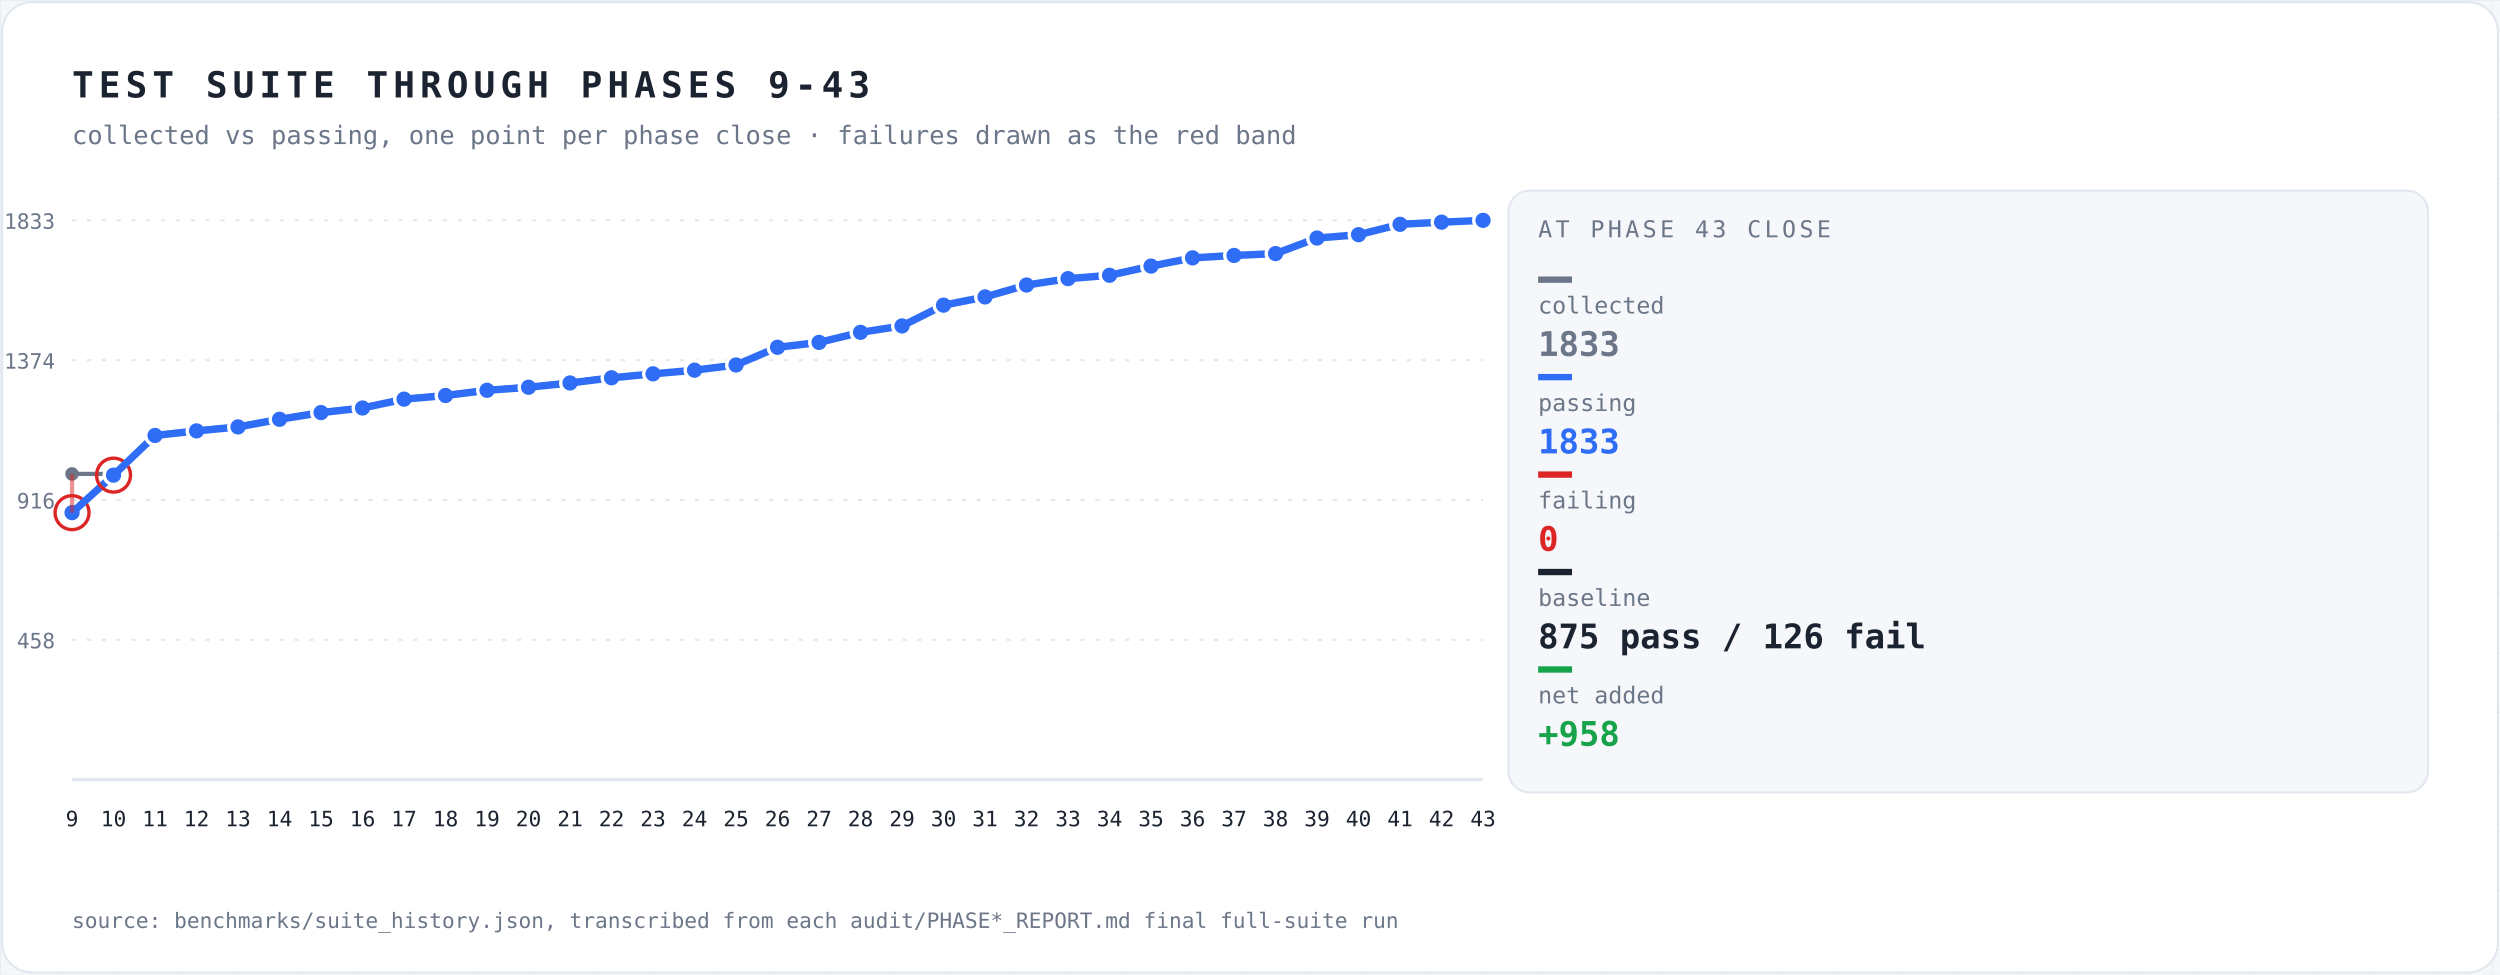
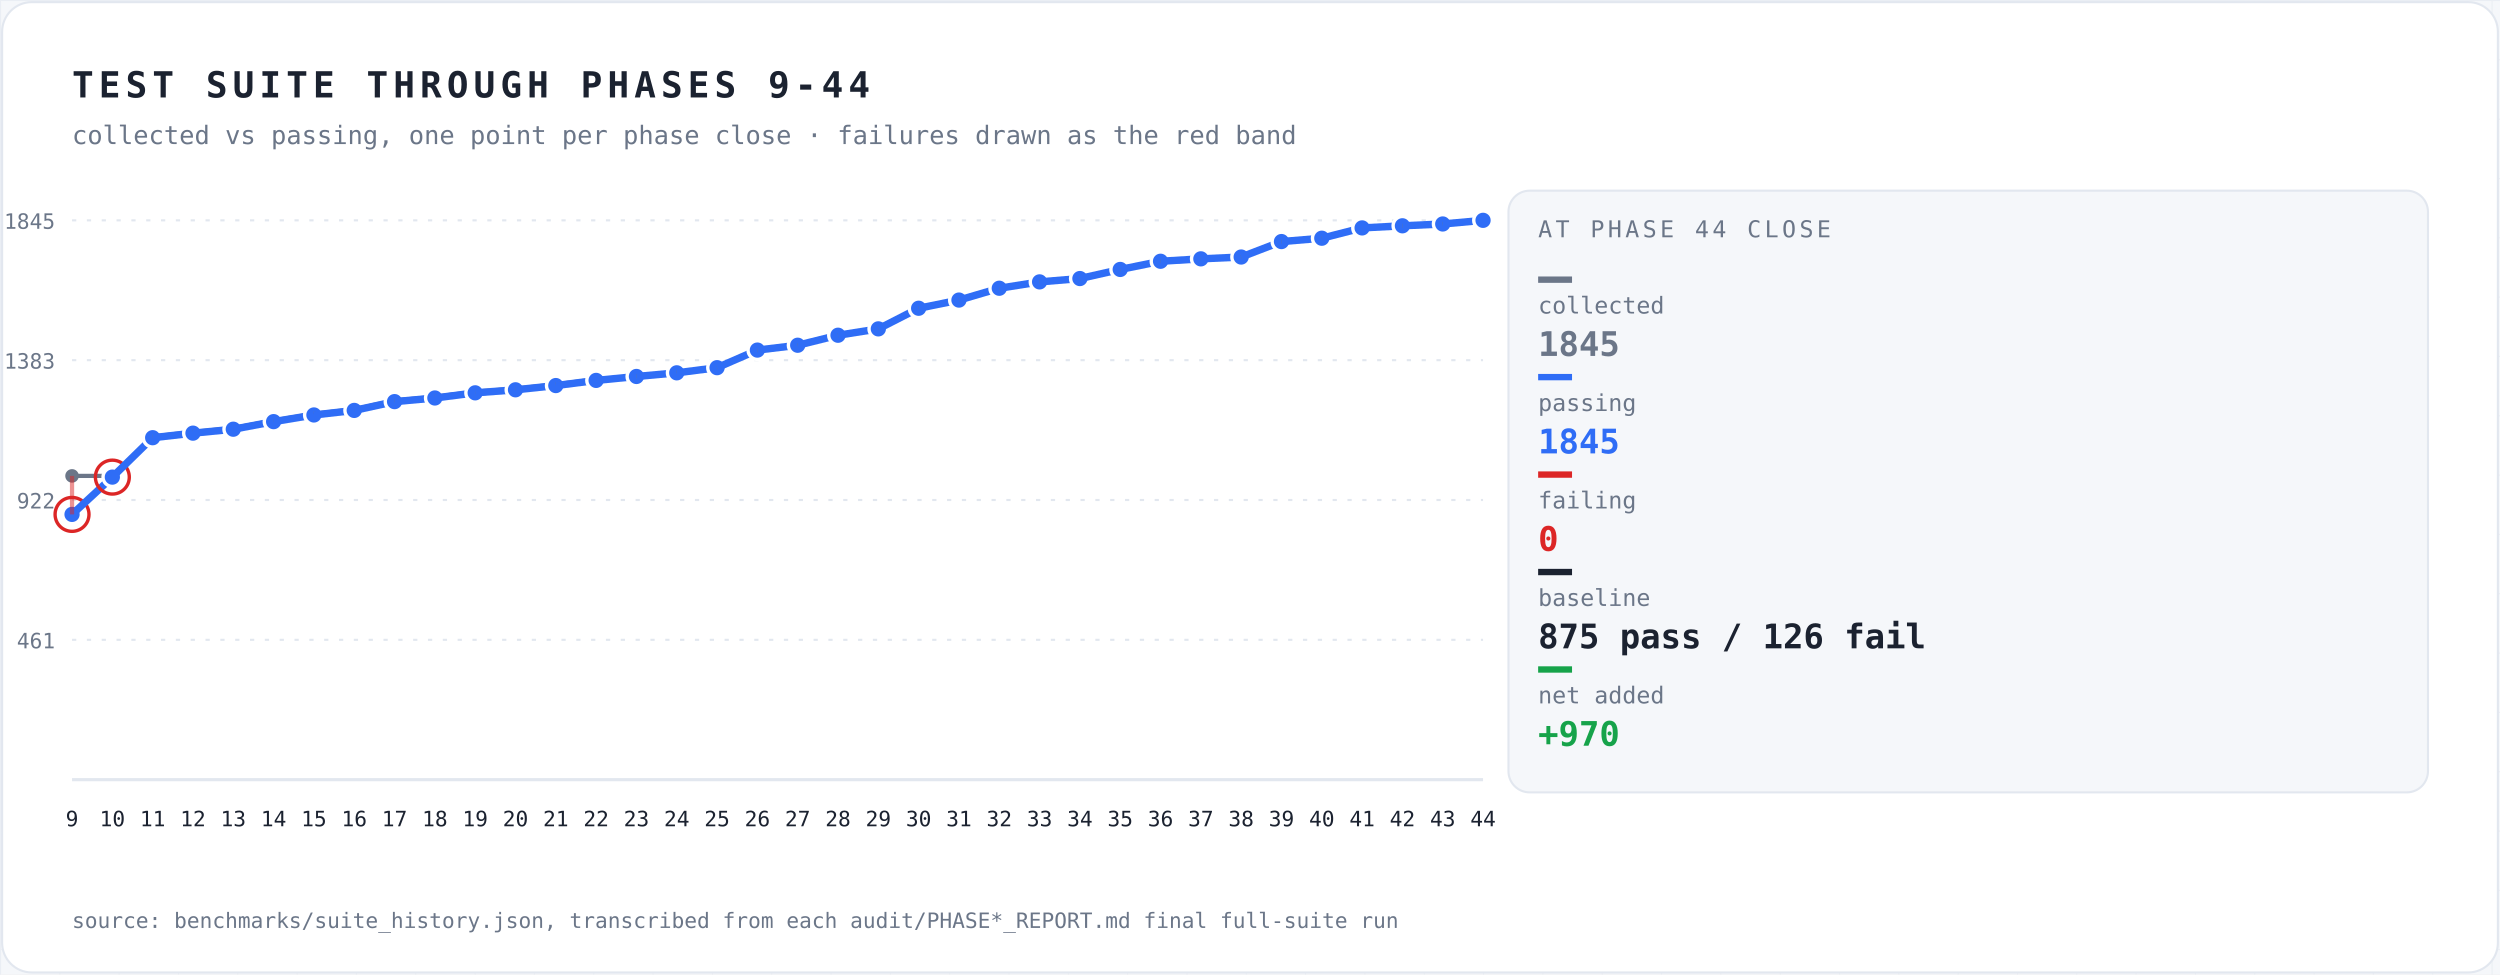
- <svg xmlns="http://www.w3.org/2000/svg" width="1180" height="460" viewBox="0 0 1180 460" role="img" aria-label="TEST SUITE THROUGH PHASES 9-43: collected vs passing, one point per phase close · failures drawn as the red band">
+ <svg xmlns="http://www.w3.org/2000/svg" width="1180" height="460" viewBox="0 0 1180 460" role="img" aria-label="TEST SUITE THROUGH PHASES 9-44: collected vs passing, one point per phase close · failures drawn as the red band">
  <defs>
    <pattern id="grid" width="28" height="28" patternUnits="userSpaceOnUse">
      <path d="M28 0H0v28" fill="none" stroke="#e2e7ef" stroke-width="1" />
    </pattern>
  </defs>
  <rect width="100%" height="100%" fill="#f5f7fa" />
  <rect width="100%" height="100%" fill="url(#grid)" opacity=".55" />
  <rect x="1" y="1" width="1178" height="458" rx="14" fill="#ffffff" stroke="#e2e7ef" />
-   <text x="34" y="46" font-family="ui-monospace, 'SF Mono', Menlo, Consolas, monospace" font-size="17" font-weight="700" letter-spacing="2.4" fill="#1b2230">TEST SUITE THROUGH PHASES 9-43</text>
+   <text x="34" y="46" font-family="ui-monospace, 'SF Mono', Menlo, Consolas, monospace" font-size="17" font-weight="700" letter-spacing="2.4" fill="#1b2230">TEST SUITE THROUGH PHASES 9-44</text>
  <text x="34" y="68" font-family="ui-monospace, 'SF Mono', Menlo, Consolas, monospace" font-size="12" fill="#6b7688">collected vs passing, one point per phase close · failures drawn as the red band</text>
  <line x1="34" y1="368" x2="700" y2="368" stroke="#e2e7ef" stroke-width="1.5" />
  <line x1="34" y1="302.0" x2="700" y2="302.0" stroke="#e2e7ef" stroke-dasharray="2 5" />
-   <text x="26" y="306.0" text-anchor="end" font-family="ui-monospace, 'SF Mono', Menlo, Consolas, monospace" font-size="10" fill="#6b7688">458</text>
+   <text x="26" y="306.0" text-anchor="end" font-family="ui-monospace, 'SF Mono', Menlo, Consolas, monospace" font-size="10" fill="#6b7688">461</text>
  <line x1="34" y1="236.0" x2="700" y2="236.0" stroke="#e2e7ef" stroke-dasharray="2 5" />
-   <text x="26" y="240.0" text-anchor="end" font-family="ui-monospace, 'SF Mono', Menlo, Consolas, monospace" font-size="10" fill="#6b7688">916</text>
+   <text x="26" y="240.0" text-anchor="end" font-family="ui-monospace, 'SF Mono', Menlo, Consolas, monospace" font-size="10" fill="#6b7688">922</text>
  <line x1="34" y1="170.0" x2="700" y2="170.0" stroke="#e2e7ef" stroke-dasharray="2 5" />
-   <text x="26" y="174.0" text-anchor="end" font-family="ui-monospace, 'SF Mono', Menlo, Consolas, monospace" font-size="10" fill="#6b7688">1374</text>
+   <text x="26" y="174.0" text-anchor="end" font-family="ui-monospace, 'SF Mono', Menlo, Consolas, monospace" font-size="10" fill="#6b7688">1383</text>
  <line x1="34" y1="104.0" x2="700" y2="104.0" stroke="#e2e7ef" stroke-dasharray="2 5" />
-   <text x="26" y="108.0" text-anchor="end" font-family="ui-monospace, 'SF Mono', Menlo, Consolas, monospace" font-size="10" fill="#6b7688">1833</text>
-   <circle cx="34.0" cy="223.686" r="3.2" fill="#6b7688" />
-   <circle cx="34.0" cy="241.977" r="4.4" fill="#2f6df6" stroke="#ffffff" stroke-width="1.6" />
-   <circle cx="34.0" cy="241.977" r="8" fill="none" stroke="#dc2626" stroke-width="1.6" />
+   <text x="26" y="108.0" text-anchor="end" font-family="ui-monospace, 'SF Mono', Menlo, Consolas, monospace" font-size="10" fill="#6b7688">1845</text>
+   <circle cx="34.0" cy="224.624" r="3.2" fill="#6b7688" />
+   <circle cx="34.0" cy="242.797" r="4.4" fill="#2f6df6" stroke="#ffffff" stroke-width="1.6" />
+   <circle cx="34.0" cy="242.797" r="8" fill="none" stroke="#dc2626" stroke-width="1.6" />
  <text x="34.0" y="390" text-anchor="middle" font-family="ui-monospace, 'SF Mono', Menlo, Consolas, monospace" font-size="10" fill="#1b2230">9</text>
-   <line x1="34.0" y1="223.686" x2="53.588" y2="223.686" stroke="#6b7688" stroke-width="2" />
-   <line x1="34.0" y1="241.977" x2="53.588" y2="224.262" stroke="#2f6df6" stroke-width="3.5" />
-   <line x1="34.0" y1="223.686" x2="34.0" y2="241.977" stroke="#dc2626" stroke-width="2" opacity=".5" />
-   <circle cx="53.588" cy="223.686" r="3.2" fill="#6b7688" />
-   <circle cx="53.588" cy="224.262" r="4.4" fill="#2f6df6" stroke="#ffffff" stroke-width="1.6" />
-   <circle cx="53.588" cy="224.262" r="8" fill="none" stroke="#dc2626" stroke-width="1.6" />
-   <text x="53.588" y="390" text-anchor="middle" font-family="ui-monospace, 'SF Mono', Menlo, Consolas, monospace" font-size="10" fill="#1b2230">10</text>
-   <line x1="53.588" y1="223.686" x2="73.176" y2="204.962" stroke="#6b7688" stroke-width="2" />
-   <line x1="53.588" y1="224.262" x2="73.176" y2="205.538" stroke="#2f6df6" stroke-width="3.5" />
-   <circle cx="73.176" cy="204.962" r="3.2" fill="#6b7688" />
-   <circle cx="73.176" cy="205.538" r="4.4" fill="#2f6df6" stroke="#ffffff" stroke-width="1.6" />
-   <text x="73.176" y="390" text-anchor="middle" font-family="ui-monospace, 'SF Mono', Menlo, Consolas, monospace" font-size="10" fill="#1b2230">11</text>
-   <line x1="73.176" y1="204.962" x2="92.765" y2="202.802" stroke="#6b7688" stroke-width="2" />
-   <line x1="73.176" y1="205.538" x2="92.765" y2="203.378" stroke="#2f6df6" stroke-width="3.5" />
-   <circle cx="92.765" cy="202.802" r="3.2" fill="#6b7688" />
-   <circle cx="92.765" cy="203.378" r="4.4" fill="#2f6df6" stroke="#ffffff" stroke-width="1.6" />
-   <text x="92.765" y="390" text-anchor="middle" font-family="ui-monospace, 'SF Mono', Menlo, Consolas, monospace" font-size="10" fill="#1b2230">12</text>
-   <line x1="92.765" y1="202.802" x2="112.353" y2="200.93" stroke="#6b7688" stroke-width="2" />
-   <line x1="92.765" y1="203.378" x2="112.353" y2="201.506" stroke="#2f6df6" stroke-width="3.5" />
-   <circle cx="112.353" cy="200.93" r="3.2" fill="#6b7688" />
-   <circle cx="112.353" cy="201.506" r="4.4" fill="#2f6df6" stroke="#ffffff" stroke-width="1.6" />
-   <text x="112.353" y="390" text-anchor="middle" font-family="ui-monospace, 'SF Mono', Menlo, Consolas, monospace" font-size="10" fill="#1b2230">13</text>
-   <line x1="112.353" y1="200.93" x2="131.941" y2="197.329" stroke="#6b7688" stroke-width="2" />
-   <line x1="112.353" y1="201.506" x2="131.941" y2="197.905" stroke="#2f6df6" stroke-width="3.5" />
-   <circle cx="131.941" cy="197.329" r="3.2" fill="#6b7688" />
-   <circle cx="131.941" cy="197.905" r="4.4" fill="#2f6df6" stroke="#ffffff" stroke-width="1.6" />
-   <text x="131.941" y="390" text-anchor="middle" font-family="ui-monospace, 'SF Mono', Menlo, Consolas, monospace" font-size="10" fill="#1b2230">14</text>
-   <line x1="131.941" y1="197.329" x2="151.529" y2="194.16" stroke="#6b7688" stroke-width="2" />
-   <line x1="131.941" y1="197.905" x2="151.529" y2="194.736" stroke="#2f6df6" stroke-width="3.5" />
-   <circle cx="151.529" cy="194.16" r="3.2" fill="#6b7688" />
-   <circle cx="151.529" cy="194.736" r="4.4" fill="#2f6df6" stroke="#ffffff" stroke-width="1.6" />
-   <text x="151.529" y="390" text-anchor="middle" font-family="ui-monospace, 'SF Mono', Menlo, Consolas, monospace" font-size="10" fill="#1b2230">15</text>
-   <line x1="151.529" y1="194.16" x2="171.118" y2="192.0" stroke="#6b7688" stroke-width="2" />
-   <line x1="151.529" y1="194.736" x2="171.118" y2="192.576" stroke="#2f6df6" stroke-width="3.5" />
-   <circle cx="171.118" cy="192.0" r="3.2" fill="#6b7688" />
-   <circle cx="171.118" cy="192.576" r="4.4" fill="#2f6df6" stroke="#ffffff" stroke-width="1.6" />
-   <text x="171.118" y="390" text-anchor="middle" font-family="ui-monospace, 'SF Mono', Menlo, Consolas, monospace" font-size="10" fill="#1b2230">16</text>
-   <line x1="171.118" y1="192.0" x2="190.706" y2="187.823" stroke="#6b7688" stroke-width="2" />
-   <line x1="171.118" y1="192.576" x2="190.706" y2="188.399" stroke="#2f6df6" stroke-width="3.5" />
-   <circle cx="190.706" cy="187.823" r="3.2" fill="#6b7688" />
-   <circle cx="190.706" cy="188.399" r="4.4" fill="#2f6df6" stroke="#ffffff" stroke-width="1.6" />
-   <text x="190.706" y="390" text-anchor="middle" font-family="ui-monospace, 'SF Mono', Menlo, Consolas, monospace" font-size="10" fill="#1b2230">17</text>
-   <line x1="190.706" y1="187.823" x2="210.294" y2="186.095" stroke="#6b7688" stroke-width="2" />
-   <line x1="190.706" y1="188.399" x2="210.294" y2="186.671" stroke="#2f6df6" stroke-width="3.5" />
-   <circle cx="210.294" cy="186.095" r="3.2" fill="#6b7688" />
-   <circle cx="210.294" cy="186.671" r="4.4" fill="#2f6df6" stroke="#ffffff" stroke-width="1.6" />
-   <text x="210.294" y="390" text-anchor="middle" font-family="ui-monospace, 'SF Mono', Menlo, Consolas, monospace" font-size="10" fill="#1b2230">18</text>
-   <line x1="210.294" y1="186.095" x2="229.882" y2="183.646" stroke="#6b7688" stroke-width="2" />
-   <line x1="210.294" y1="186.671" x2="229.882" y2="184.223" stroke="#2f6df6" stroke-width="3.5" />
-   <circle cx="229.882" cy="183.646" r="3.2" fill="#6b7688" />
-   <circle cx="229.882" cy="184.223" r="4.4" fill="#2f6df6" stroke="#ffffff" stroke-width="1.6" />
-   <text x="229.882" y="390" text-anchor="middle" font-family="ui-monospace, 'SF Mono', Menlo, Consolas, monospace" font-size="10" fill="#1b2230">19</text>
-   <line x1="229.882" y1="183.646" x2="249.471" y2="182.206" stroke="#6b7688" stroke-width="2" />
-   <line x1="229.882" y1="184.223" x2="249.471" y2="182.782" stroke="#2f6df6" stroke-width="3.5" />
-   <circle cx="249.471" cy="182.206" r="3.2" fill="#6b7688" />
-   <circle cx="249.471" cy="182.782" r="4.4" fill="#2f6df6" stroke="#ffffff" stroke-width="1.6" />
-   <text x="249.471" y="390" text-anchor="middle" font-family="ui-monospace, 'SF Mono', Menlo, Consolas, monospace" font-size="10" fill="#1b2230">20</text>
-   <line x1="249.471" y1="182.206" x2="269.059" y2="180.19" stroke="#6b7688" stroke-width="2" />
-   <line x1="249.471" y1="182.782" x2="269.059" y2="180.766" stroke="#2f6df6" stroke-width="3.5" />
-   <circle cx="269.059" cy="180.19" r="3.2" fill="#6b7688" />
-   <circle cx="269.059" cy="180.766" r="4.4" fill="#2f6df6" stroke="#ffffff" stroke-width="1.6" />
-   <text x="269.059" y="390" text-anchor="middle" font-family="ui-monospace, 'SF Mono', Menlo, Consolas, monospace" font-size="10" fill="#1b2230">21</text>
-   <line x1="269.059" y1="180.19" x2="288.647" y2="177.741" stroke="#6b7688" stroke-width="2" />
-   <line x1="269.059" y1="180.766" x2="288.647" y2="178.318" stroke="#2f6df6" stroke-width="3.5" />
-   <circle cx="288.647" cy="177.741" r="3.2" fill="#6b7688" />
-   <circle cx="288.647" cy="178.318" r="4.4" fill="#2f6df6" stroke="#ffffff" stroke-width="1.6" />
-   <text x="288.647" y="390" text-anchor="middle" font-family="ui-monospace, 'SF Mono', Menlo, Consolas, monospace" font-size="10" fill="#1b2230">22</text>
-   <line x1="288.647" y1="177.741" x2="308.235" y2="176.301" stroke="#6b7688" stroke-width="2" />
-   <line x1="288.647" y1="178.318" x2="308.235" y2="176.445" stroke="#2f6df6" stroke-width="3.5" />
-   <circle cx="308.235" cy="176.301" r="3.2" fill="#6b7688" />
-   <circle cx="308.235" cy="176.445" r="4.4" fill="#2f6df6" stroke="#ffffff" stroke-width="1.6" />
-   <text x="308.235" y="390" text-anchor="middle" font-family="ui-monospace, 'SF Mono', Menlo, Consolas, monospace" font-size="10" fill="#1b2230">23</text>
-   <line x1="308.235" y1="176.301" x2="327.824" y2="174.573" stroke="#6b7688" stroke-width="2" />
-   <line x1="308.235" y1="176.445" x2="327.824" y2="174.717" stroke="#2f6df6" stroke-width="3.5" />
-   <circle cx="327.824" cy="174.573" r="3.2" fill="#6b7688" />
-   <circle cx="327.824" cy="174.717" r="4.4" fill="#2f6df6" stroke="#ffffff" stroke-width="1.6" />
-   <text x="327.824" y="390" text-anchor="middle" font-family="ui-monospace, 'SF Mono', Menlo, Consolas, monospace" font-size="10" fill="#1b2230">24</text>
-   <line x1="327.824" y1="174.573" x2="347.412" y2="172.124" stroke="#6b7688" stroke-width="2" />
-   <line x1="327.824" y1="174.717" x2="347.412" y2="172.268" stroke="#2f6df6" stroke-width="3.5" />
-   <circle cx="347.412" cy="172.124" r="3.2" fill="#6b7688" />
-   <circle cx="347.412" cy="172.268" r="4.4" fill="#2f6df6" stroke="#ffffff" stroke-width="1.6" />
-   <text x="347.412" y="390" text-anchor="middle" font-family="ui-monospace, 'SF Mono', Menlo, Consolas, monospace" font-size="10" fill="#1b2230">25</text>
-   <line x1="347.412" y1="172.124" x2="367.0" y2="163.915" stroke="#6b7688" stroke-width="2" />
-   <line x1="347.412" y1="172.268" x2="367.0" y2="163.915" stroke="#2f6df6" stroke-width="3.5" />
-   <circle cx="367.0" cy="163.915" r="3.2" fill="#6b7688" />
-   <circle cx="367.0" cy="163.915" r="4.4" fill="#2f6df6" stroke="#ffffff" stroke-width="1.6" />
-   <text x="367.0" y="390" text-anchor="middle" font-family="ui-monospace, 'SF Mono', Menlo, Consolas, monospace" font-size="10" fill="#1b2230">26</text>
-   <line x1="367" y1="163.915" x2="386.588" y2="161.61" stroke="#6b7688" stroke-width="2" />
-   <line x1="367" y1="163.915" x2="386.588" y2="161.61" stroke="#2f6df6" stroke-width="3.5" />
-   <circle cx="386.588" cy="161.61" r="3.2" fill="#6b7688" />
-   <circle cx="386.588" cy="161.61" r="4.4" fill="#2f6df6" stroke="#ffffff" stroke-width="1.6" />
-   <text x="386.588" y="390" text-anchor="middle" font-family="ui-monospace, 'SF Mono', Menlo, Consolas, monospace" font-size="10" fill="#1b2230">27</text>
-   <line x1="386.588" y1="161.61" x2="406.176" y2="156.858" stroke="#6b7688" stroke-width="2" />
-   <line x1="386.588" y1="161.61" x2="406.176" y2="156.858" stroke="#2f6df6" stroke-width="3.5" />
-   <circle cx="406.176" cy="156.858" r="3.2" fill="#6b7688" />
-   <circle cx="406.176" cy="156.858" r="4.4" fill="#2f6df6" stroke="#ffffff" stroke-width="1.6" />
-   <text x="406.176" y="390" text-anchor="middle" font-family="ui-monospace, 'SF Mono', Menlo, Consolas, monospace" font-size="10" fill="#1b2230">28</text>
-   <line x1="406.176" y1="156.858" x2="425.765" y2="153.833" stroke="#6b7688" stroke-width="2" />
-   <line x1="406.176" y1="156.858" x2="425.765" y2="153.833" stroke="#2f6df6" stroke-width="3.5" />
-   <circle cx="425.765" cy="153.833" r="3.2" fill="#6b7688" />
-   <circle cx="425.765" cy="153.833" r="4.4" fill="#2f6df6" stroke="#ffffff" stroke-width="1.6" />
-   <text x="425.765" y="390" text-anchor="middle" font-family="ui-monospace, 'SF Mono', Menlo, Consolas, monospace" font-size="10" fill="#1b2230">29</text>
-   <line x1="425.765" y1="153.833" x2="445.353" y2="144.039" stroke="#6b7688" stroke-width="2" />
-   <line x1="425.765" y1="153.833" x2="445.353" y2="144.039" stroke="#2f6df6" stroke-width="3.5" />
-   <circle cx="445.353" cy="144.039" r="3.2" fill="#6b7688" />
-   <circle cx="445.353" cy="144.039" r="4.4" fill="#2f6df6" stroke="#ffffff" stroke-width="1.6" />
-   <text x="445.353" y="390" text-anchor="middle" font-family="ui-monospace, 'SF Mono', Menlo, Consolas, monospace" font-size="10" fill="#1b2230">30</text>
-   <line x1="445.353" y1="144.039" x2="464.941" y2="140.151" stroke="#6b7688" stroke-width="2" />
-   <line x1="445.353" y1="144.039" x2="464.941" y2="140.151" stroke="#2f6df6" stroke-width="3.5" />
-   <circle cx="464.941" cy="140.151" r="3.2" fill="#6b7688" />
-   <circle cx="464.941" cy="140.151" r="4.4" fill="#2f6df6" stroke="#ffffff" stroke-width="1.6" />
-   <text x="464.941" y="390" text-anchor="middle" font-family="ui-monospace, 'SF Mono', Menlo, Consolas, monospace" font-size="10" fill="#1b2230">31</text>
-   <line x1="464.941" y1="140.151" x2="484.529" y2="134.534" stroke="#6b7688" stroke-width="2" />
-   <line x1="464.941" y1="140.151" x2="484.529" y2="134.534" stroke="#2f6df6" stroke-width="3.5" />
-   <circle cx="484.529" cy="134.534" r="3.2" fill="#6b7688" />
-   <circle cx="484.529" cy="134.534" r="4.4" fill="#2f6df6" stroke="#ffffff" stroke-width="1.6" />
-   <text x="484.529" y="390" text-anchor="middle" font-family="ui-monospace, 'SF Mono', Menlo, Consolas, monospace" font-size="10" fill="#1b2230">32</text>
-   <line x1="484.529" y1="134.534" x2="504.118" y2="131.509" stroke="#6b7688" stroke-width="2" />
-   <line x1="484.529" y1="134.534" x2="504.118" y2="131.509" stroke="#2f6df6" stroke-width="3.5" />
-   <circle cx="504.118" cy="131.509" r="3.2" fill="#6b7688" />
-   <circle cx="504.118" cy="131.509" r="4.4" fill="#2f6df6" stroke="#ffffff" stroke-width="1.6" />
-   <text x="504.118" y="390" text-anchor="middle" font-family="ui-monospace, 'SF Mono', Menlo, Consolas, monospace" font-size="10" fill="#1b2230">33</text>
-   <line x1="504.118" y1="131.509" x2="523.706" y2="129.925" stroke="#6b7688" stroke-width="2" />
-   <line x1="504.118" y1="131.509" x2="523.706" y2="129.925" stroke="#2f6df6" stroke-width="3.5" />
-   <circle cx="523.706" cy="129.925" r="3.2" fill="#6b7688" />
-   <circle cx="523.706" cy="129.925" r="4.4" fill="#2f6df6" stroke="#ffffff" stroke-width="1.6" />
-   <text x="523.706" y="390" text-anchor="middle" font-family="ui-monospace, 'SF Mono', Menlo, Consolas, monospace" font-size="10" fill="#1b2230">34</text>
-   <line x1="523.706" y1="129.925" x2="543.294" y2="125.604" stroke="#6b7688" stroke-width="2" />
-   <line x1="523.706" y1="129.925" x2="543.294" y2="125.604" stroke="#2f6df6" stroke-width="3.5" />
-   <circle cx="543.294" cy="125.604" r="3.2" fill="#6b7688" />
-   <circle cx="543.294" cy="125.604" r="4.4" fill="#2f6df6" stroke="#ffffff" stroke-width="1.6" />
-   <text x="543.294" y="390" text-anchor="middle" font-family="ui-monospace, 'SF Mono', Menlo, Consolas, monospace" font-size="10" fill="#1b2230">35</text>
-   <line x1="543.294" y1="125.604" x2="562.882" y2="121.715" stroke="#6b7688" stroke-width="2" />
-   <line x1="543.294" y1="125.604" x2="562.882" y2="121.715" stroke="#2f6df6" stroke-width="3.5" />
-   <circle cx="562.882" cy="121.715" r="3.2" fill="#6b7688" />
-   <circle cx="562.882" cy="121.715" r="4.4" fill="#2f6df6" stroke="#ffffff" stroke-width="1.6" />
-   <text x="562.882" y="390" text-anchor="middle" font-family="ui-monospace, 'SF Mono', Menlo, Consolas, monospace" font-size="10" fill="#1b2230">36</text>
-   <line x1="562.882" y1="121.715" x2="582.471" y2="120.563" stroke="#6b7688" stroke-width="2" />
-   <line x1="562.882" y1="121.715" x2="582.471" y2="120.563" stroke="#2f6df6" stroke-width="3.5" />
-   <circle cx="582.471" cy="120.563" r="3.2" fill="#6b7688" />
-   <circle cx="582.471" cy="120.563" r="4.4" fill="#2f6df6" stroke="#ffffff" stroke-width="1.6" />
-   <text x="582.471" y="390" text-anchor="middle" font-family="ui-monospace, 'SF Mono', Menlo, Consolas, monospace" font-size="10" fill="#1b2230">37</text>
-   <line x1="582.471" y1="120.563" x2="602.059" y2="119.699" stroke="#6b7688" stroke-width="2" />
-   <line x1="582.471" y1="120.563" x2="602.059" y2="119.699" stroke="#2f6df6" stroke-width="3.5" />
-   <circle cx="602.059" cy="119.699" r="3.2" fill="#6b7688" />
-   <circle cx="602.059" cy="119.699" r="4.4" fill="#2f6df6" stroke="#ffffff" stroke-width="1.6" />
-   <text x="602.059" y="390" text-anchor="middle" font-family="ui-monospace, 'SF Mono', Menlo, Consolas, monospace" font-size="10" fill="#1b2230">38</text>
-   <line x1="602.059" y1="119.699" x2="621.647" y2="112.354" stroke="#6b7688" stroke-width="2" />
-   <line x1="602.059" y1="119.699" x2="621.647" y2="112.354" stroke="#2f6df6" stroke-width="3.5" />
-   <circle cx="621.647" cy="112.354" r="3.2" fill="#6b7688" />
-   <circle cx="621.647" cy="112.354" r="4.4" fill="#2f6df6" stroke="#ffffff" stroke-width="1.6" />
-   <text x="621.647" y="390" text-anchor="middle" font-family="ui-monospace, 'SF Mono', Menlo, Consolas, monospace" font-size="10" fill="#1b2230">39</text>
-   <line x1="621.647" y1="112.354" x2="641.235" y2="110.769" stroke="#6b7688" stroke-width="2" />
-   <line x1="621.647" y1="112.354" x2="641.235" y2="110.769" stroke="#2f6df6" stroke-width="3.5" />
-   <circle cx="641.235" cy="110.769" r="3.2" fill="#6b7688" />
-   <circle cx="641.235" cy="110.769" r="4.4" fill="#2f6df6" stroke="#ffffff" stroke-width="1.6" />
-   <text x="641.235" y="390" text-anchor="middle" font-family="ui-monospace, 'SF Mono', Menlo, Consolas, monospace" font-size="10" fill="#1b2230">40</text>
-   <line x1="641.235" y1="110.769" x2="660.824" y2="105.872" stroke="#6b7688" stroke-width="2" />
-   <line x1="641.235" y1="110.769" x2="660.824" y2="105.872" stroke="#2f6df6" stroke-width="3.5" />
-   <circle cx="660.824" cy="105.872" r="3.2" fill="#6b7688" />
-   <circle cx="660.824" cy="105.872" r="4.4" fill="#2f6df6" stroke="#ffffff" stroke-width="1.6" />
-   <text x="660.824" y="390" text-anchor="middle" font-family="ui-monospace, 'SF Mono', Menlo, Consolas, monospace" font-size="10" fill="#1b2230">41</text>
-   <line x1="660.824" y1="105.872" x2="680.412" y2="104.864" stroke="#6b7688" stroke-width="2" />
-   <line x1="660.824" y1="105.872" x2="680.412" y2="104.864" stroke="#2f6df6" stroke-width="3.5" />
-   <circle cx="680.412" cy="104.864" r="3.2" fill="#6b7688" />
-   <circle cx="680.412" cy="104.864" r="4.4" fill="#2f6df6" stroke="#ffffff" stroke-width="1.6" />
-   <text x="680.412" y="390" text-anchor="middle" font-family="ui-monospace, 'SF Mono', Menlo, Consolas, monospace" font-size="10" fill="#1b2230">42</text>
-   <line x1="680.412" y1="104.864" x2="700.0" y2="104.0" stroke="#6b7688" stroke-width="2" />
-   <line x1="680.412" y1="104.864" x2="700.0" y2="104.0" stroke="#2f6df6" stroke-width="3.5" />
+   <line x1="34.0" y1="224.624" x2="53.029" y2="224.624" stroke="#6b7688" stroke-width="2" />
+   <line x1="34.0" y1="242.797" x2="53.029" y2="225.197" stroke="#2f6df6" stroke-width="3.5" />
+   <line x1="34.0" y1="224.624" x2="34.0" y2="242.797" stroke="#dc2626" stroke-width="2" opacity=".5" />
+   <circle cx="53.029" cy="224.624" r="3.2" fill="#6b7688" />
+   <circle cx="53.029" cy="225.197" r="4.4" fill="#2f6df6" stroke="#ffffff" stroke-width="1.6" />
+   <circle cx="53.029" cy="225.197" r="8" fill="none" stroke="#dc2626" stroke-width="1.6" />
+   <text x="53.029" y="390" text-anchor="middle" font-family="ui-monospace, 'SF Mono', Menlo, Consolas, monospace" font-size="10" fill="#1b2230">10</text>
+   <line x1="53.029" y1="224.624" x2="72.057" y2="206.023" stroke="#6b7688" stroke-width="2" />
+   <line x1="53.029" y1="225.197" x2="72.057" y2="206.595" stroke="#2f6df6" stroke-width="3.5" />
+   <circle cx="72.057" cy="206.023" r="3.2" fill="#6b7688" />
+   <circle cx="72.057" cy="206.595" r="4.4" fill="#2f6df6" stroke="#ffffff" stroke-width="1.6" />
+   <text x="72.057" y="390" text-anchor="middle" font-family="ui-monospace, 'SF Mono', Menlo, Consolas, monospace" font-size="10" fill="#1b2230">11</text>
+   <line x1="72.057" y1="206.023" x2="91.086" y2="203.876" stroke="#6b7688" stroke-width="2" />
+   <line x1="72.057" y1="206.595" x2="91.086" y2="204.449" stroke="#2f6df6" stroke-width="3.5" />
+   <circle cx="91.086" cy="203.876" r="3.2" fill="#6b7688" />
+   <circle cx="91.086" cy="204.449" r="4.4" fill="#2f6df6" stroke="#ffffff" stroke-width="1.6" />
+   <text x="91.086" y="390" text-anchor="middle" font-family="ui-monospace, 'SF Mono', Menlo, Consolas, monospace" font-size="10" fill="#1b2230">12</text>
+   <line x1="91.086" y1="203.876" x2="110.114" y2="202.016" stroke="#6b7688" stroke-width="2" />
+   <line x1="91.086" y1="204.449" x2="110.114" y2="202.589" stroke="#2f6df6" stroke-width="3.5" />
+   <circle cx="110.114" cy="202.016" r="3.2" fill="#6b7688" />
+   <circle cx="110.114" cy="202.589" r="4.4" fill="#2f6df6" stroke="#ffffff" stroke-width="1.6" />
+   <text x="110.114" y="390" text-anchor="middle" font-family="ui-monospace, 'SF Mono', Menlo, Consolas, monospace" font-size="10" fill="#1b2230">13</text>
+   <line x1="110.114" y1="202.016" x2="129.143" y2="198.439" stroke="#6b7688" stroke-width="2" />
+   <line x1="110.114" y1="202.589" x2="129.143" y2="199.011" stroke="#2f6df6" stroke-width="3.5" />
+   <circle cx="129.143" cy="198.439" r="3.2" fill="#6b7688" />
+   <circle cx="129.143" cy="199.011" r="4.4" fill="#2f6df6" stroke="#ffffff" stroke-width="1.6" />
+   <text x="129.143" y="390" text-anchor="middle" font-family="ui-monospace, 'SF Mono', Menlo, Consolas, monospace" font-size="10" fill="#1b2230">14</text>
+   <line x1="129.143" y1="198.439" x2="148.171" y2="195.291" stroke="#6b7688" stroke-width="2" />
+   <line x1="129.143" y1="199.011" x2="148.171" y2="195.863" stroke="#2f6df6" stroke-width="3.5" />
+   <circle cx="148.171" cy="195.291" r="3.2" fill="#6b7688" />
+   <circle cx="148.171" cy="195.863" r="4.4" fill="#2f6df6" stroke="#ffffff" stroke-width="1.6" />
+   <text x="148.171" y="390" text-anchor="middle" font-family="ui-monospace, 'SF Mono', Menlo, Consolas, monospace" font-size="10" fill="#1b2230">15</text>
+   <line x1="148.171" y1="195.291" x2="167.2" y2="193.145" stroke="#6b7688" stroke-width="2" />
+   <line x1="148.171" y1="195.863" x2="167.2" y2="193.717" stroke="#2f6df6" stroke-width="3.5" />
+   <circle cx="167.2" cy="193.145" r="3.2" fill="#6b7688" />
+   <circle cx="167.2" cy="193.717" r="4.4" fill="#2f6df6" stroke="#ffffff" stroke-width="1.6" />
+   <text x="167.2" y="390" text-anchor="middle" font-family="ui-monospace, 'SF Mono', Menlo, Consolas, monospace" font-size="10" fill="#1b2230">16</text>
+   <line x1="167.2" y1="193.145" x2="186.229" y2="188.995" stroke="#6b7688" stroke-width="2" />
+   <line x1="167.2" y1="193.717" x2="186.229" y2="189.567" stroke="#2f6df6" stroke-width="3.5" />
+   <circle cx="186.229" cy="188.995" r="3.2" fill="#6b7688" />
+   <circle cx="186.229" cy="189.567" r="4.4" fill="#2f6df6" stroke="#ffffff" stroke-width="1.6" />
+   <text x="186.229" y="390" text-anchor="middle" font-family="ui-monospace, 'SF Mono', Menlo, Consolas, monospace" font-size="10" fill="#1b2230">17</text>
+   <line x1="186.229" y1="188.995" x2="205.257" y2="187.278" stroke="#6b7688" stroke-width="2" />
+   <line x1="186.229" y1="189.567" x2="205.257" y2="187.85" stroke="#2f6df6" stroke-width="3.5" />
+   <circle cx="205.257" cy="187.278" r="3.2" fill="#6b7688" />
+   <circle cx="205.257" cy="187.85" r="4.4" fill="#2f6df6" stroke="#ffffff" stroke-width="1.6" />
+   <text x="205.257" y="390" text-anchor="middle" font-family="ui-monospace, 'SF Mono', Menlo, Consolas, monospace" font-size="10" fill="#1b2230">18</text>
+   <line x1="205.257" y1="187.278" x2="224.286" y2="184.846" stroke="#6b7688" stroke-width="2" />
+   <line x1="205.257" y1="187.85" x2="224.286" y2="185.418" stroke="#2f6df6" stroke-width="3.5" />
+   <circle cx="224.286" cy="184.846" r="3.2" fill="#6b7688" />
+   <circle cx="224.286" cy="185.418" r="4.4" fill="#2f6df6" stroke="#ffffff" stroke-width="1.6" />
+   <text x="224.286" y="390" text-anchor="middle" font-family="ui-monospace, 'SF Mono', Menlo, Consolas, monospace" font-size="10" fill="#1b2230">19</text>
+   <line x1="224.286" y1="184.846" x2="243.314" y2="183.415" stroke="#6b7688" stroke-width="2" />
+   <line x1="224.286" y1="185.418" x2="243.314" y2="183.987" stroke="#2f6df6" stroke-width="3.5" />
+   <circle cx="243.314" cy="183.415" r="3.2" fill="#6b7688" />
+   <circle cx="243.314" cy="183.987" r="4.4" fill="#2f6df6" stroke="#ffffff" stroke-width="1.6" />
+   <text x="243.314" y="390" text-anchor="middle" font-family="ui-monospace, 'SF Mono', Menlo, Consolas, monospace" font-size="10" fill="#1b2230">20</text>
+   <line x1="243.314" y1="183.415" x2="262.343" y2="181.411" stroke="#6b7688" stroke-width="2" />
+   <line x1="243.314" y1="183.987" x2="262.343" y2="181.984" stroke="#2f6df6" stroke-width="3.5" />
+   <circle cx="262.343" cy="181.411" r="3.2" fill="#6b7688" />
+   <circle cx="262.343" cy="181.984" r="4.4" fill="#2f6df6" stroke="#ffffff" stroke-width="1.6" />
+   <text x="262.343" y="390" text-anchor="middle" font-family="ui-monospace, 'SF Mono', Menlo, Consolas, monospace" font-size="10" fill="#1b2230">21</text>
+   <line x1="262.343" y1="181.411" x2="281.371" y2="178.979" stroke="#6b7688" stroke-width="2" />
+   <line x1="262.343" y1="181.984" x2="281.371" y2="179.551" stroke="#2f6df6" stroke-width="3.5" />
+   <circle cx="281.371" cy="178.979" r="3.2" fill="#6b7688" />
+   <circle cx="281.371" cy="179.551" r="4.4" fill="#2f6df6" stroke="#ffffff" stroke-width="1.6" />
+   <text x="281.371" y="390" text-anchor="middle" font-family="ui-monospace, 'SF Mono', Menlo, Consolas, monospace" font-size="10" fill="#1b2230">22</text>
+   <line x1="281.371" y1="178.979" x2="300.4" y2="177.548" stroke="#6b7688" stroke-width="2" />
+   <line x1="281.371" y1="179.551" x2="300.4" y2="177.691" stroke="#2f6df6" stroke-width="3.5" />
+   <circle cx="300.4" cy="177.548" r="3.2" fill="#6b7688" />
+   <circle cx="300.4" cy="177.691" r="4.4" fill="#2f6df6" stroke="#ffffff" stroke-width="1.6" />
+   <text x="300.4" y="390" text-anchor="middle" font-family="ui-monospace, 'SF Mono', Menlo, Consolas, monospace" font-size="10" fill="#1b2230">23</text>
+   <line x1="300.4" y1="177.548" x2="319.429" y2="175.831" stroke="#6b7688" stroke-width="2" />
+   <line x1="300.4" y1="177.691" x2="319.429" y2="175.974" stroke="#2f6df6" stroke-width="3.5" />
+   <circle cx="319.429" cy="175.831" r="3.2" fill="#6b7688" />
+   <circle cx="319.429" cy="175.974" r="4.4" fill="#2f6df6" stroke="#ffffff" stroke-width="1.6" />
+   <text x="319.429" y="390" text-anchor="middle" font-family="ui-monospace, 'SF Mono', Menlo, Consolas, monospace" font-size="10" fill="#1b2230">24</text>
+   <line x1="319.429" y1="175.831" x2="338.457" y2="173.398" stroke="#6b7688" stroke-width="2" />
+   <line x1="319.429" y1="175.974" x2="338.457" y2="173.541" stroke="#2f6df6" stroke-width="3.5" />
+   <circle cx="338.457" cy="173.398" r="3.2" fill="#6b7688" />
+   <circle cx="338.457" cy="173.541" r="4.4" fill="#2f6df6" stroke="#ffffff" stroke-width="1.6" />
+   <text x="338.457" y="390" text-anchor="middle" font-family="ui-monospace, 'SF Mono', Menlo, Consolas, monospace" font-size="10" fill="#1b2230">25</text>
+   <line x1="338.457" y1="173.398" x2="357.486" y2="165.242" stroke="#6b7688" stroke-width="2" />
+   <line x1="338.457" y1="173.541" x2="357.486" y2="165.242" stroke="#2f6df6" stroke-width="3.5" />
+   <circle cx="357.486" cy="165.242" r="3.2" fill="#6b7688" />
+   <circle cx="357.486" cy="165.242" r="4.4" fill="#2f6df6" stroke="#ffffff" stroke-width="1.6" />
+   <text x="357.486" y="390" text-anchor="middle" font-family="ui-monospace, 'SF Mono', Menlo, Consolas, monospace" font-size="10" fill="#1b2230">26</text>
+   <line x1="357.486" y1="165.242" x2="376.514" y2="162.953" stroke="#6b7688" stroke-width="2" />
+   <line x1="357.486" y1="165.242" x2="376.514" y2="162.953" stroke="#2f6df6" stroke-width="3.5" />
+   <circle cx="376.514" cy="162.953" r="3.2" fill="#6b7688" />
+   <circle cx="376.514" cy="162.953" r="4.4" fill="#2f6df6" stroke="#ffffff" stroke-width="1.6" />
+   <text x="376.514" y="390" text-anchor="middle" font-family="ui-monospace, 'SF Mono', Menlo, Consolas, monospace" font-size="10" fill="#1b2230">27</text>
+   <line x1="376.514" y1="162.953" x2="395.543" y2="158.231" stroke="#6b7688" stroke-width="2" />
+   <line x1="376.514" y1="162.953" x2="395.543" y2="158.231" stroke="#2f6df6" stroke-width="3.5" />
+   <circle cx="395.543" cy="158.231" r="3.2" fill="#6b7688" />
+   <circle cx="395.543" cy="158.231" r="4.4" fill="#2f6df6" stroke="#ffffff" stroke-width="1.6" />
+   <text x="395.543" y="390" text-anchor="middle" font-family="ui-monospace, 'SF Mono', Menlo, Consolas, monospace" font-size="10" fill="#1b2230">28</text>
+   <line x1="395.543" y1="158.231" x2="414.571" y2="155.226" stroke="#6b7688" stroke-width="2" />
+   <line x1="395.543" y1="158.231" x2="414.571" y2="155.226" stroke="#2f6df6" stroke-width="3.5" />
+   <circle cx="414.571" cy="155.226" r="3.2" fill="#6b7688" />
+   <circle cx="414.571" cy="155.226" r="4.4" fill="#2f6df6" stroke="#ffffff" stroke-width="1.6" />
+   <text x="414.571" y="390" text-anchor="middle" font-family="ui-monospace, 'SF Mono', Menlo, Consolas, monospace" font-size="10" fill="#1b2230">29</text>
+   <line x1="414.571" y1="155.226" x2="433.6" y2="145.496" stroke="#6b7688" stroke-width="2" />
+   <line x1="414.571" y1="155.226" x2="433.6" y2="145.496" stroke="#2f6df6" stroke-width="3.5" />
+   <circle cx="433.6" cy="145.496" r="3.2" fill="#6b7688" />
+   <circle cx="433.6" cy="145.496" r="4.4" fill="#2f6df6" stroke="#ffffff" stroke-width="1.6" />
+   <text x="433.6" y="390" text-anchor="middle" font-family="ui-monospace, 'SF Mono', Menlo, Consolas, monospace" font-size="10" fill="#1b2230">30</text>
+   <line x1="433.6" y1="145.496" x2="452.629" y2="141.633" stroke="#6b7688" stroke-width="2" />
+   <line x1="433.6" y1="145.496" x2="452.629" y2="141.633" stroke="#2f6df6" stroke-width="3.5" />
+   <circle cx="452.629" cy="141.633" r="3.2" fill="#6b7688" />
+   <circle cx="452.629" cy="141.633" r="4.4" fill="#2f6df6" stroke="#ffffff" stroke-width="1.6" />
+   <text x="452.629" y="390" text-anchor="middle" font-family="ui-monospace, 'SF Mono', Menlo, Consolas, monospace" font-size="10" fill="#1b2230">31</text>
+   <line x1="452.629" y1="141.633" x2="471.657" y2="136.052" stroke="#6b7688" stroke-width="2" />
+   <line x1="452.629" y1="141.633" x2="471.657" y2="136.052" stroke="#2f6df6" stroke-width="3.5" />
+   <circle cx="471.657" cy="136.052" r="3.2" fill="#6b7688" />
+   <circle cx="471.657" cy="136.052" r="4.4" fill="#2f6df6" stroke="#ffffff" stroke-width="1.6" />
+   <text x="471.657" y="390" text-anchor="middle" font-family="ui-monospace, 'SF Mono', Menlo, Consolas, monospace" font-size="10" fill="#1b2230">32</text>
+   <line x1="471.657" y1="136.052" x2="490.686" y2="133.047" stroke="#6b7688" stroke-width="2" />
+   <line x1="471.657" y1="136.052" x2="490.686" y2="133.047" stroke="#2f6df6" stroke-width="3.5" />
+   <circle cx="490.686" cy="133.047" r="3.2" fill="#6b7688" />
+   <circle cx="490.686" cy="133.047" r="4.4" fill="#2f6df6" stroke="#ffffff" stroke-width="1.6" />
+   <text x="490.686" y="390" text-anchor="middle" font-family="ui-monospace, 'SF Mono', Menlo, Consolas, monospace" font-size="10" fill="#1b2230">33</text>
+   <line x1="490.686" y1="133.047" x2="509.714" y2="131.473" stroke="#6b7688" stroke-width="2" />
+   <line x1="490.686" y1="133.047" x2="509.714" y2="131.473" stroke="#2f6df6" stroke-width="3.5" />
+   <circle cx="509.714" cy="131.473" r="3.2" fill="#6b7688" />
+   <circle cx="509.714" cy="131.473" r="4.4" fill="#2f6df6" stroke="#ffffff" stroke-width="1.6" />
+   <text x="509.714" y="390" text-anchor="middle" font-family="ui-monospace, 'SF Mono', Menlo, Consolas, monospace" font-size="10" fill="#1b2230">34</text>
+   <line x1="509.714" y1="131.473" x2="528.743" y2="127.18" stroke="#6b7688" stroke-width="2" />
+   <line x1="509.714" y1="131.473" x2="528.743" y2="127.18" stroke="#2f6df6" stroke-width="3.5" />
+   <circle cx="528.743" cy="127.18" r="3.2" fill="#6b7688" />
+   <circle cx="528.743" cy="127.18" r="4.4" fill="#2f6df6" stroke="#ffffff" stroke-width="1.6" />
+   <text x="528.743" y="390" text-anchor="middle" font-family="ui-monospace, 'SF Mono', Menlo, Consolas, monospace" font-size="10" fill="#1b2230">35</text>
+   <line x1="528.743" y1="127.18" x2="547.771" y2="123.317" stroke="#6b7688" stroke-width="2" />
+   <line x1="528.743" y1="127.18" x2="547.771" y2="123.317" stroke="#2f6df6" stroke-width="3.5" />
+   <circle cx="547.771" cy="123.317" r="3.2" fill="#6b7688" />
+   <circle cx="547.771" cy="123.317" r="4.4" fill="#2f6df6" stroke="#ffffff" stroke-width="1.6" />
+   <text x="547.771" y="390" text-anchor="middle" font-family="ui-monospace, 'SF Mono', Menlo, Consolas, monospace" font-size="10" fill="#1b2230">36</text>
+   <line x1="547.771" y1="123.317" x2="566.8" y2="122.172" stroke="#6b7688" stroke-width="2" />
+   <line x1="547.771" y1="123.317" x2="566.8" y2="122.172" stroke="#2f6df6" stroke-width="3.5" />
+   <circle cx="566.8" cy="122.172" r="3.2" fill="#6b7688" />
+   <circle cx="566.8" cy="122.172" r="4.4" fill="#2f6df6" stroke="#ffffff" stroke-width="1.6" />
+   <text x="566.8" y="390" text-anchor="middle" font-family="ui-monospace, 'SF Mono', Menlo, Consolas, monospace" font-size="10" fill="#1b2230">37</text>
+   <line x1="566.8" y1="122.172" x2="585.829" y2="121.314" stroke="#6b7688" stroke-width="2" />
+   <line x1="566.8" y1="122.172" x2="585.829" y2="121.314" stroke="#2f6df6" stroke-width="3.5" />
+   <circle cx="585.829" cy="121.314" r="3.2" fill="#6b7688" />
+   <circle cx="585.829" cy="121.314" r="4.4" fill="#2f6df6" stroke="#ffffff" stroke-width="1.6" />
+   <text x="585.829" y="390" text-anchor="middle" font-family="ui-monospace, 'SF Mono', Menlo, Consolas, monospace" font-size="10" fill="#1b2230">38</text>
+   <line x1="585.829" y1="121.314" x2="604.857" y2="114.016" stroke="#6b7688" stroke-width="2" />
+   <line x1="585.829" y1="121.314" x2="604.857" y2="114.016" stroke="#2f6df6" stroke-width="3.5" />
+   <circle cx="604.857" cy="114.016" r="3.2" fill="#6b7688" />
+   <circle cx="604.857" cy="114.016" r="4.4" fill="#2f6df6" stroke="#ffffff" stroke-width="1.6" />
+   <text x="604.857" y="390" text-anchor="middle" font-family="ui-monospace, 'SF Mono', Menlo, Consolas, monospace" font-size="10" fill="#1b2230">39</text>
+   <line x1="604.857" y1="114.016" x2="623.886" y2="112.442" stroke="#6b7688" stroke-width="2" />
+   <line x1="604.857" y1="114.016" x2="623.886" y2="112.442" stroke="#2f6df6" stroke-width="3.5" />
+   <circle cx="623.886" cy="112.442" r="3.2" fill="#6b7688" />
+   <circle cx="623.886" cy="112.442" r="4.4" fill="#2f6df6" stroke="#ffffff" stroke-width="1.6" />
+   <text x="623.886" y="390" text-anchor="middle" font-family="ui-monospace, 'SF Mono', Menlo, Consolas, monospace" font-size="10" fill="#1b2230">40</text>
+   <line x1="623.886" y1="112.442" x2="642.914" y2="107.577" stroke="#6b7688" stroke-width="2" />
+   <line x1="623.886" y1="112.442" x2="642.914" y2="107.577" stroke="#2f6df6" stroke-width="3.5" />
+   <circle cx="642.914" cy="107.577" r="3.2" fill="#6b7688" />
+   <circle cx="642.914" cy="107.577" r="4.4" fill="#2f6df6" stroke="#ffffff" stroke-width="1.6" />
+   <text x="642.914" y="390" text-anchor="middle" font-family="ui-monospace, 'SF Mono', Menlo, Consolas, monospace" font-size="10" fill="#1b2230">41</text>
+   <line x1="642.914" y1="107.577" x2="661.943" y2="106.576" stroke="#6b7688" stroke-width="2" />
+   <line x1="642.914" y1="107.577" x2="661.943" y2="106.576" stroke="#2f6df6" stroke-width="3.5" />
+   <circle cx="661.943" cy="106.576" r="3.2" fill="#6b7688" />
+   <circle cx="661.943" cy="106.576" r="4.4" fill="#2f6df6" stroke="#ffffff" stroke-width="1.6" />
+   <text x="661.943" y="390" text-anchor="middle" font-family="ui-monospace, 'SF Mono', Menlo, Consolas, monospace" font-size="10" fill="#1b2230">42</text>
+   <line x1="661.943" y1="106.576" x2="680.971" y2="105.717" stroke="#6b7688" stroke-width="2" />
+   <line x1="661.943" y1="106.576" x2="680.971" y2="105.717" stroke="#2f6df6" stroke-width="3.5" />
+   <circle cx="680.971" cy="105.717" r="3.2" fill="#6b7688" />
+   <circle cx="680.971" cy="105.717" r="4.4" fill="#2f6df6" stroke="#ffffff" stroke-width="1.6" />
+   <text x="680.971" y="390" text-anchor="middle" font-family="ui-monospace, 'SF Mono', Menlo, Consolas, monospace" font-size="10" fill="#1b2230">43</text>
+   <line x1="680.971" y1="105.717" x2="700.0" y2="104.0" stroke="#6b7688" stroke-width="2" />
+   <line x1="680.971" y1="105.717" x2="700.0" y2="104.0" stroke="#2f6df6" stroke-width="3.5" />
  <circle cx="700.0" cy="104.0" r="3.2" fill="#6b7688" />
  <circle cx="700.0" cy="104.0" r="4.4" fill="#2f6df6" stroke="#ffffff" stroke-width="1.6" />
-   <text x="700.0" y="390" text-anchor="middle" font-family="ui-monospace, 'SF Mono', Menlo, Consolas, monospace" font-size="10" fill="#1b2230">43</text>
+   <text x="700.0" y="390" text-anchor="middle" font-family="ui-monospace, 'SF Mono', Menlo, Consolas, monospace" font-size="10" fill="#1b2230">44</text>
  <rect x="712" y="90" width="434" height="284" rx="10" fill="#f5f7fa" stroke="#e2e7ef" />
-   <text x="726" y="112" font-family="ui-monospace, 'SF Mono', Menlo, Consolas, monospace" font-size="11" letter-spacing="1.6" fill="#6b7688">AT PHASE 43 CLOSE</text>
+   <text x="726" y="112" font-family="ui-monospace, 'SF Mono', Menlo, Consolas, monospace" font-size="11" letter-spacing="1.6" fill="#6b7688">AT PHASE 44 CLOSE</text>
  <line x1="726" y1="132" x2="742" y2="132" stroke="#6b7688" stroke-width="3" />
  <text x="726" y="148" font-family="ui-monospace, 'SF Mono', Menlo, Consolas, monospace" font-size="11" fill="#6b7688">collected</text>
-   <text x="726" y="168" font-family="ui-monospace, 'SF Mono', Menlo, Consolas, monospace" font-size="16" font-weight="700" fill="#6b7688">1833</text>
+   <text x="726" y="168" font-family="ui-monospace, 'SF Mono', Menlo, Consolas, monospace" font-size="16" font-weight="700" fill="#6b7688">1845</text>
  <line x1="726" y1="178" x2="742" y2="178" stroke="#2f6df6" stroke-width="3" />
  <text x="726" y="194" font-family="ui-monospace, 'SF Mono', Menlo, Consolas, monospace" font-size="11" fill="#6b7688">passing</text>
-   <text x="726" y="214" font-family="ui-monospace, 'SF Mono', Menlo, Consolas, monospace" font-size="16" font-weight="700" fill="#2f6df6">1833</text>
+   <text x="726" y="214" font-family="ui-monospace, 'SF Mono', Menlo, Consolas, monospace" font-size="16" font-weight="700" fill="#2f6df6">1845</text>
  <line x1="726" y1="224" x2="742" y2="224" stroke="#dc2626" stroke-width="3" />
  <text x="726" y="240" font-family="ui-monospace, 'SF Mono', Menlo, Consolas, monospace" font-size="11" fill="#6b7688">failing</text>
  <text x="726" y="260" font-family="ui-monospace, 'SF Mono', Menlo, Consolas, monospace" font-size="16" font-weight="700" fill="#dc2626">0</text>
  <line x1="726" y1="270" x2="742" y2="270" stroke="#1b2230" stroke-width="3" />
  <text x="726" y="286" font-family="ui-monospace, 'SF Mono', Menlo, Consolas, monospace" font-size="11" fill="#6b7688">baseline</text>
  <text x="726" y="306" font-family="ui-monospace, 'SF Mono', Menlo, Consolas, monospace" font-size="16" font-weight="700" fill="#1b2230">875 pass / 126 fail</text>
  <line x1="726" y1="316" x2="742" y2="316" stroke="#16a34a" stroke-width="3" />
  <text x="726" y="332" font-family="ui-monospace, 'SF Mono', Menlo, Consolas, monospace" font-size="11" fill="#6b7688">net added</text>
-   <text x="726" y="352" font-family="ui-monospace, 'SF Mono', Menlo, Consolas, monospace" font-size="16" font-weight="700" fill="#16a34a">+958</text>
+   <text x="726" y="352" font-family="ui-monospace, 'SF Mono', Menlo, Consolas, monospace" font-size="16" font-weight="700" fill="#16a34a">+970</text>
  <text x="34" y="438" font-family="ui-monospace, 'SF Mono', Menlo, Consolas, monospace" font-size="10" fill="#6b7688">source: benchmarks/suite_history.json, transcribed from each audit/PHASE*_REPORT.md final full-suite run</text>
</svg>
